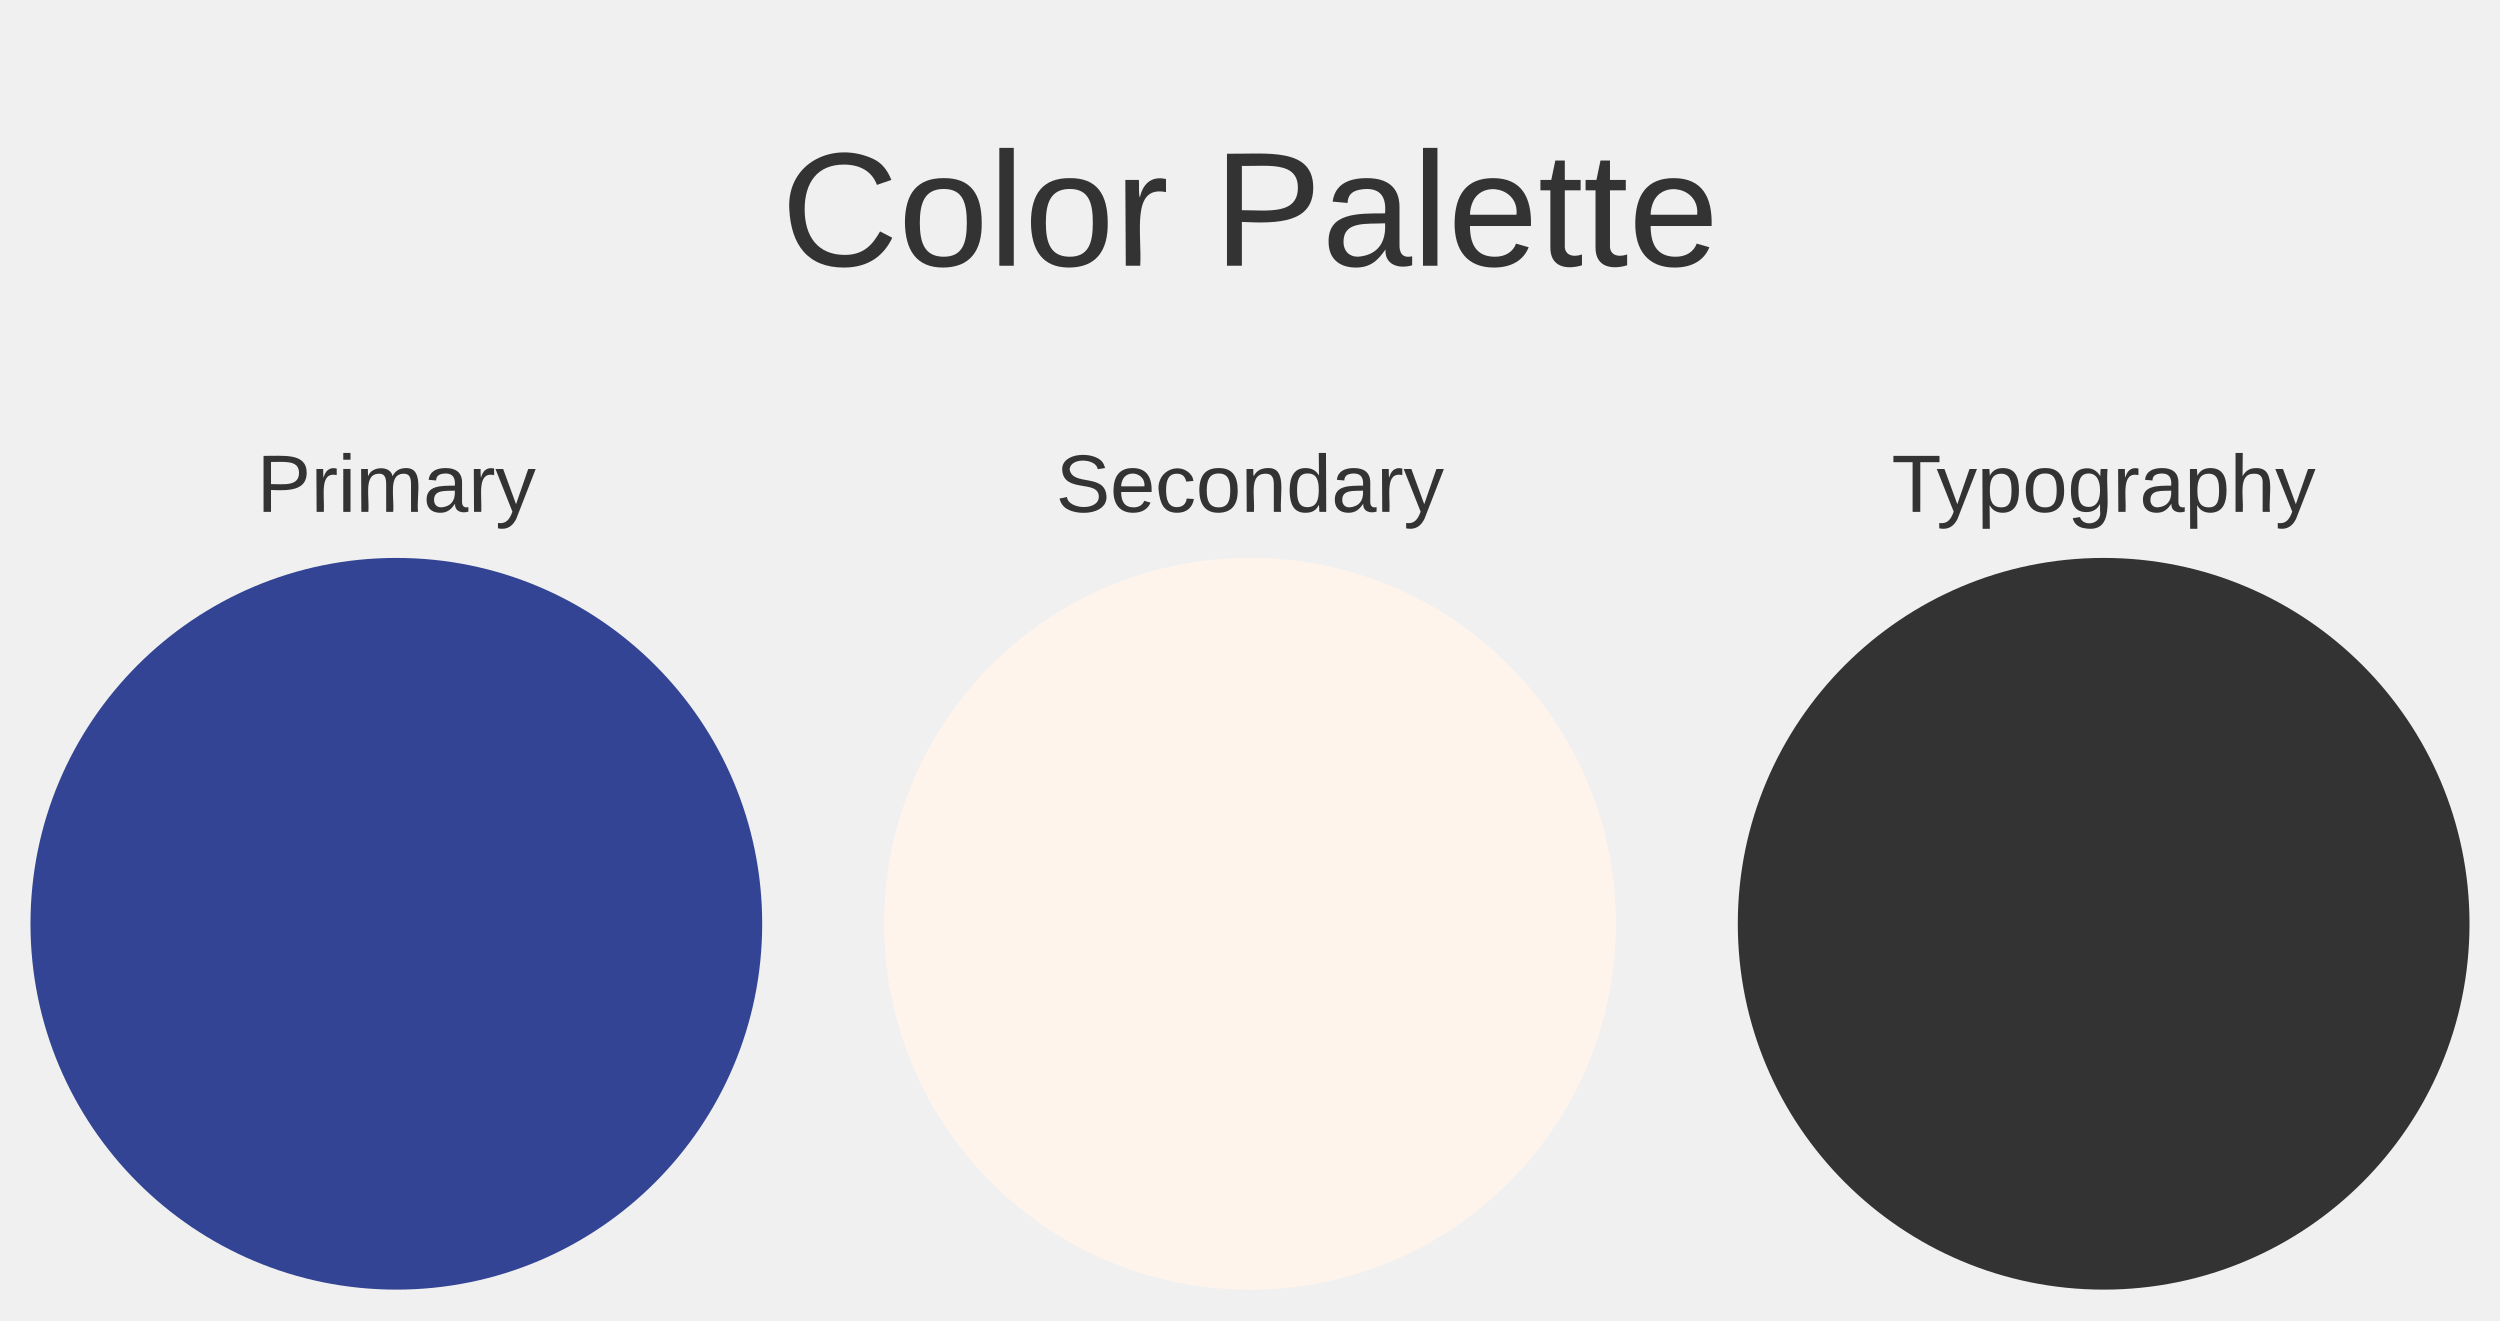
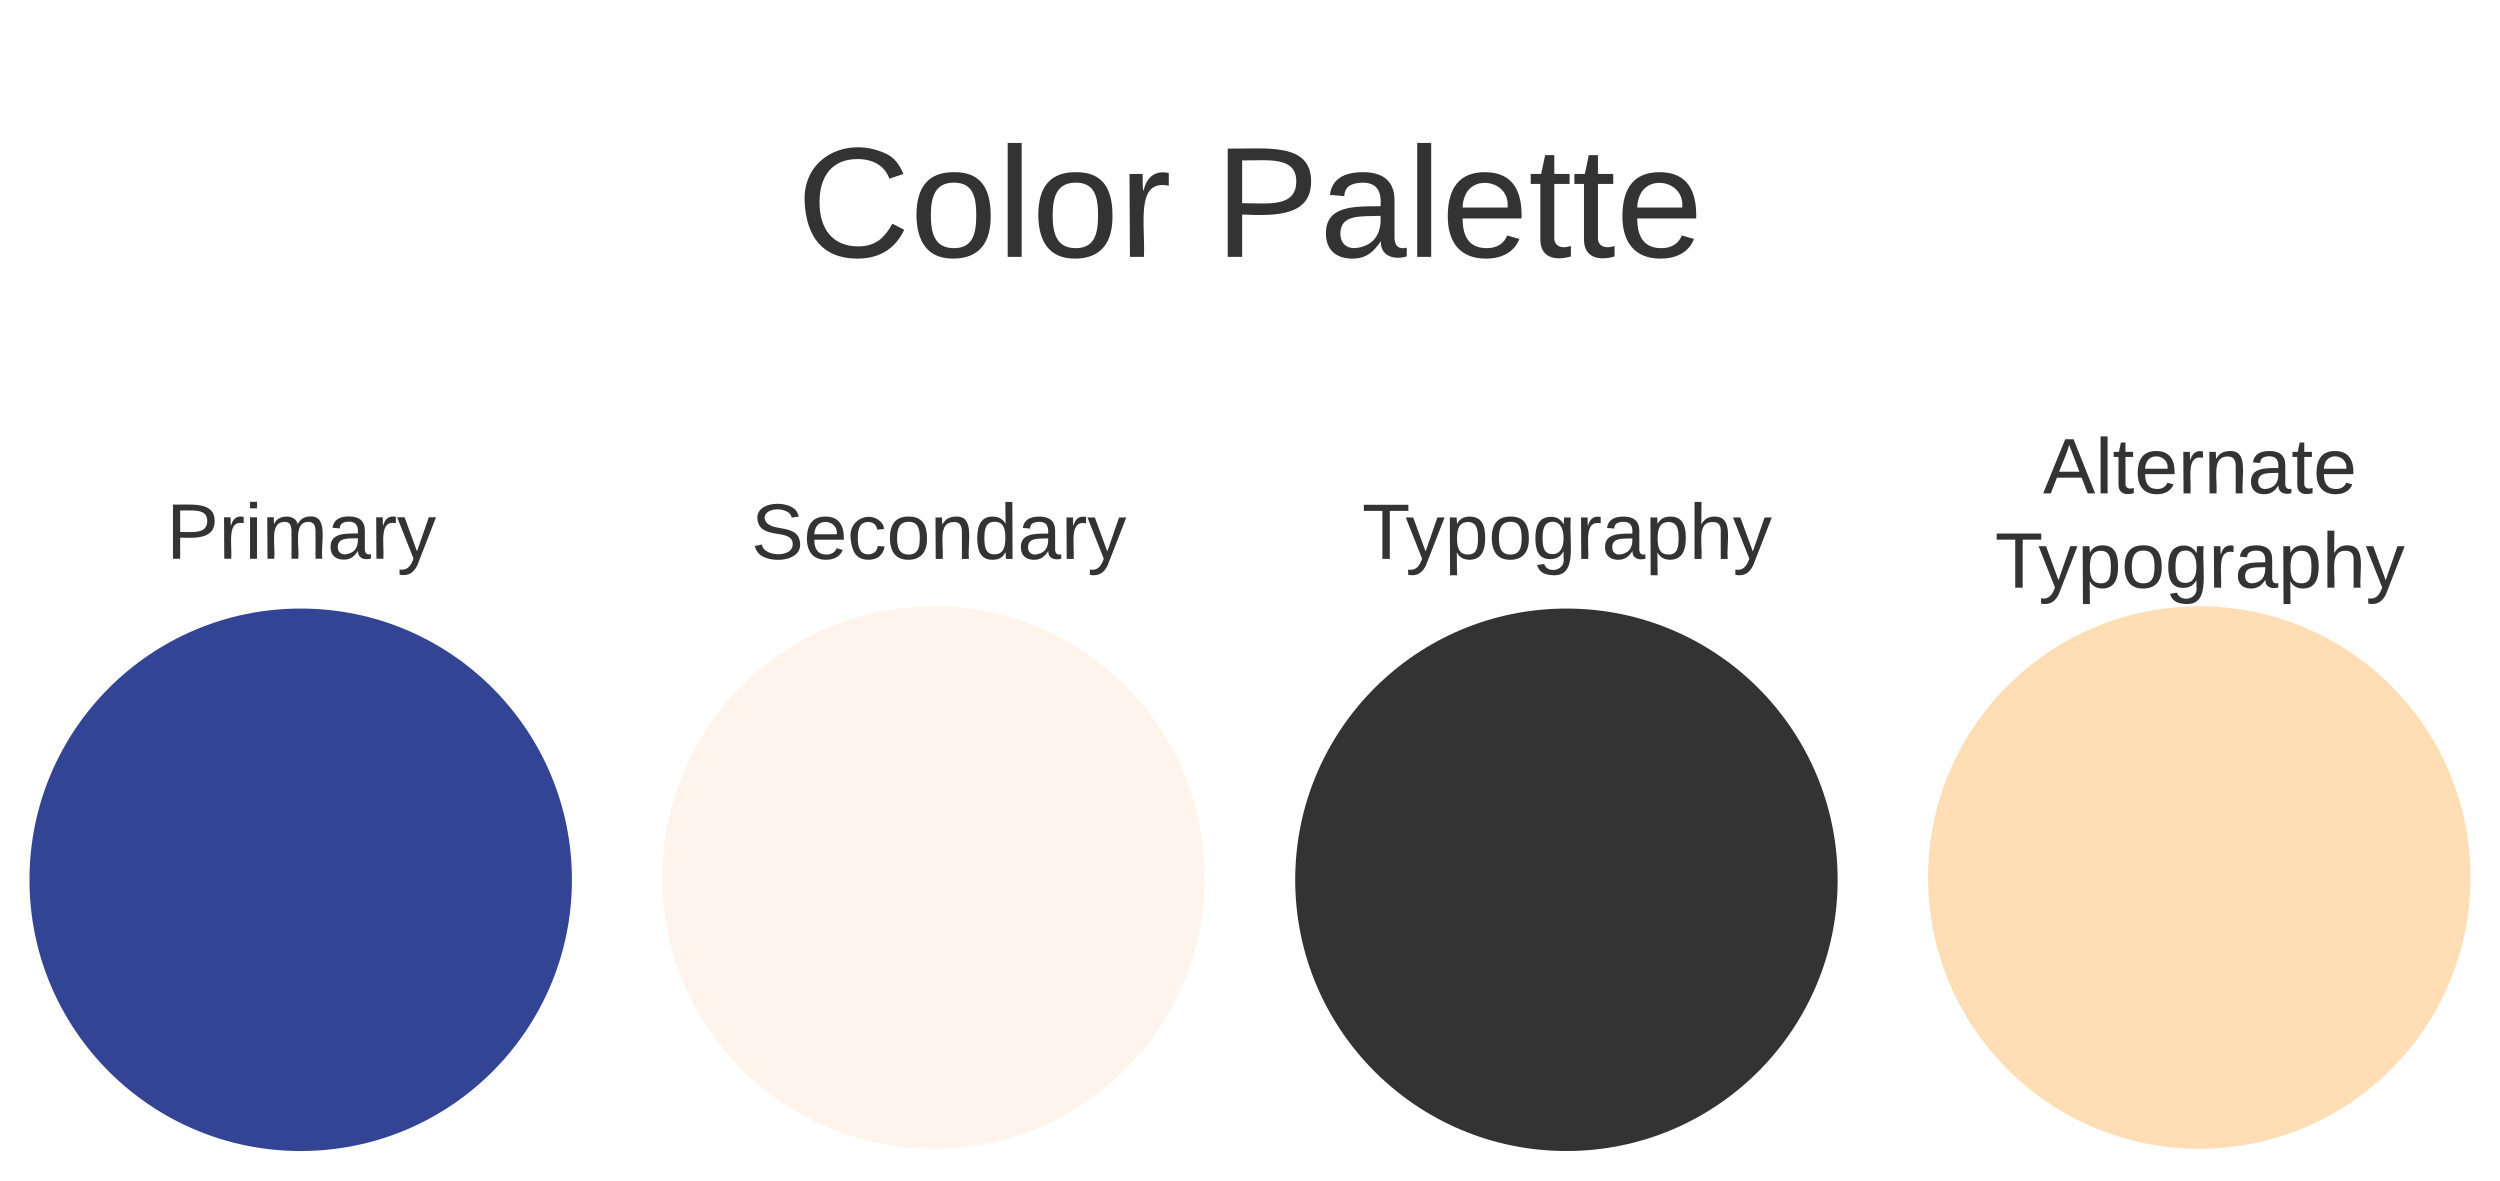
- <svg xmlns="http://www.w3.org/2000/svg" xmlns:ns1="lucid" xmlns:xlink="http://www.w3.org/1999/xlink" width="1640" height="866">
-   <g transform="translate(-8.343667 -8.343667)" ns1:page-tab-id="0_0">
-     <path d="M28.34 294.34h480v78h-480z" stroke="#000" stroke-opacity="0" stroke-width="2" fill="#fff" fill-opacity="0" />
-     <use xlink:href="#a" transform="matrix(1,0,0,1,33.34367,299.3437) translate(143.4444 44.79167)" />
-     <path d="M588.34 294.34h480v78h-480z" stroke="#000" stroke-opacity="0" stroke-width="2" fill="#fff" fill-opacity="0" />
-     <use xlink:href="#b" transform="matrix(1,0,0,1,593.3437,299.3437) translate(107.6667 44.79167)" />
-     <path d="M1148.34 294.34h480v78h-480z" stroke="#000" stroke-opacity="0" stroke-width="2" fill="#fff" fill-opacity="0" />
-     <use xlink:href="#c" transform="matrix(1,0,0,1,1153.344,299.3437) translate(95.88889 44.79167)" />
-     <path d="M508.34 28.34h640v266h-640z" stroke="#000" stroke-opacity="0" stroke-width="2" fill="#fff" fill-opacity="0" />
-     <use xlink:href="#d" transform="matrix(1,0,0,1,513.3437,33.34367) translate(7.444444 149.3333)" />
-     <use xlink:href="#e" transform="matrix(1,0,0,1,513.3437,33.34367) translate(291 149.3333)" />
-     <path d="M508.34 614.34c0 132.55-107.45 240-240 240-132.54 0-240-107.45-240-240 0-132.54 107.46-240 240-240 132.55 0 240 107.46 240 240z" stroke="#000" stroke-opacity="0" stroke-width="2" fill="#324493" />
-     <path d="M1068.34 614.34c0 132.55-107.45 240-240 240-132.54 0-240-107.45-240-240 0-132.54 107.46-240 240-240 132.55 0 240 107.46 240 240z" stroke="#000" stroke-opacity="0" stroke-width="2" fill="#fff4ec" />
-     <path d="M1628.34 614.34c0 132.55-107.45 240-240 240-132.54 0-240-107.45-240-240 0-132.54 107.46-240 240-240 132.55 0 240 107.46 240 240z" stroke="#000" stroke-opacity="0" stroke-width="2" fill="#333" />
+ <svg xmlns="http://www.w3.org/2000/svg" xmlns:ns1="lucid" xmlns:xlink="http://www.w3.org/1999/xlink" width="1696.69" height="801.17">
+   <g transform="translate(-9.347871 -9.347871)" ns1:page-tab-id="0_0">
+     <path d="M0 0h1715.38v1213.53H0z" fill="#fff" />
+     <path d="M29.35 340.9H397.5v60.03H29.35z" stroke="#000" stroke-opacity="0" stroke-width="2" fill="#fff" fill-opacity="0" />
+     <use xlink:href="#a" transform="matrix(1,0,0,1,34.34787,345.8996) translate(87.94444 42.66667)" />
+     <path d="M462.05 341H830.2v59.83H462.05z" stroke="#000" stroke-opacity="0" stroke-width="2" fill="#fff" fill-opacity="0" />
+     <use xlink:href="#b" transform="matrix(1,0,0,1,467.0464,346.0042) translate(52.16667 42.66667)" />
+     <path d="M888.37 341h368.15v59.83H888.37z" stroke="#000" stroke-opacity="0" stroke-width="2" fill="#fff" fill-opacity="0" />
+     <use xlink:href="#c" transform="matrix(1,0,0,1,893.3709,346.0042) translate(40.38889 42.66667)" />
+     <path d="M537.7 29.35h640v266h-640z" stroke="#000" stroke-opacity="0" stroke-width="2" fill="#fff" fill-opacity="0" />
+     <use xlink:href="#d" transform="matrix(1,0,0,1,542.6915,34.34787) translate(7.444444 149.3333)" />
+     <use xlink:href="#e" transform="matrix(1,0,0,1,542.6915,34.34787) translate(291 149.3333)" />
+     <path d="M397.5 606.44c0 101.66-82.4 184.08-184.08 184.08-101.66 0-184.07-82.42-184.07-184.08 0-101.66 82.4-184.08 184.07-184.08 101.67 0 184.08 82.42 184.08 184.08z" stroke="#000" stroke-opacity="0" stroke-width="2" fill="#324493" />
+     <path d="M827 604.9C827 706.58 744.6 789 642.95 789c-101.67 0-184.08-82.4-184.08-184.07 0-101.66 82.4-184.07 184.08-184.07C744.6 420.83 827 503.23 827 604.9z" stroke="#000" stroke-opacity="0" stroke-width="2" fill="#fff4ec" />
+     <path d="M1256.52 606.44c0 101.66-82.4 184.08-184.07 184.08-101.67 0-184.08-82.42-184.08-184.08 0-101.66 82.4-184.08 184.08-184.08 101.66 0 184.07 82.42 184.07 184.08z" stroke="#000" stroke-opacity="0" stroke-width="2" fill="#333" />
+     <path d="M1686.04 604.9c0 101.67-82.42 184.08-184.08 184.08-101.66 0-184.08-82.4-184.08-184.07 0-101.66 82.42-184.07 184.08-184.07 101.66 0 184.08 82.4 184.08 184.08z" stroke="#000" stroke-opacity="0" stroke-width="2" fill="#ffdeb6" />
+     <path d="M1317.88 296.52h368.16v125.84h-368.16z" stroke="#000" stroke-opacity="0" stroke-width="2" fill="#fff" fill-opacity="0" />
+     <use xlink:href="#f" transform="matrix(1,0,0,1,1322.882,301.5191) translate(72.98148 42.66667)" />
+     <use xlink:href="#g" transform="matrix(1,0,0,1,1322.882,301.5191) translate(40.38889 106.6667)" />
    <defs>
-       <path fill="#333" d="M30-248c87 1 191-15 191 75 0 78-77 80-158 76V0H30v-248zm33 125c57 0 124 11 124-50 0-59-68-47-124-48v98" id="f" />
-       <path fill="#333" d="M114-163C36-179 61-72 57 0H25l-1-190h30c1 12-1 29 2 39 6-27 23-49 58-41v29" id="g" />
-       <path fill="#333" d="M24-231v-30h32v30H24zM24 0v-190h32V0H24" id="h" />
-       <path fill="#333" d="M210-169c-67 3-38 105-44 169h-31v-121c0-29-5-50-35-48C34-165 62-65 56 0H25l-1-190h30c1 10-1 24 2 32 10-44 99-50 107 0 11-21 27-35 58-36 85-2 47 119 55 194h-31v-121c0-29-5-49-35-48" id="i" />
-       <path fill="#333" d="M141-36C126-15 110 5 73 4 37 3 15-17 15-53c-1-64 63-63 125-63 3-35-9-54-41-54-24 1-41 7-42 31l-33-3c5-37 33-52 76-52 45 0 72 20 72 64v82c-1 20 7 32 28 27v20c-31 9-61-2-59-35zM48-53c0 20 12 33 32 33 41-3 63-29 60-74-43 2-92-5-92 41" id="j" />
-       <path fill="#333" d="M179-190L93 31C79 59 56 82 12 73V49c39 6 53-20 64-50L1-190h34L92-34l54-156h33" id="k" />
+       <path fill="#333" d="M30-248c87 1 191-15 191 75 0 78-77 80-158 76V0H30v-248zm33 125c57 0 124 11 124-50 0-59-68-47-124-48v98" id="h" />
+       <path fill="#333" d="M114-163C36-179 61-72 57 0H25l-1-190h30c1 12-1 29 2 39 6-27 23-49 58-41v29" id="i" />
+       <path fill="#333" d="M24-231v-30h32v30H24zM24 0v-190h32V0H24" id="j" />
+       <path fill="#333" d="M210-169c-67 3-38 105-44 169h-31v-121c0-29-5-50-35-48C34-165 62-65 56 0H25l-1-190h30c1 10-1 24 2 32 10-44 99-50 107 0 11-21 27-35 58-36 85-2 47 119 55 194h-31v-121c0-29-5-49-35-48" id="k" />
+       <path fill="#333" d="M141-36C126-15 110 5 73 4 37 3 15-17 15-53c-1-64 63-63 125-63 3-35-9-54-41-54-24 1-41 7-42 31l-33-3c5-37 33-52 76-52 45 0 72 20 72 64v82c-1 20 7 32 28 27v20c-31 9-61-2-59-35zM48-53c0 20 12 33 32 33 41-3 63-29 60-74-43 2-92-5-92 41" id="l" />
+       <path fill="#333" d="M179-190L93 31C79 59 56 82 12 73V49c39 6 53-20 64-50L1-190h34L92-34l54-156h33" id="m" />
      <g id="a">
-         <use transform="matrix(0.1481481,0,0,0.1481481,0,0)" xlink:href="#f" />
-         <use transform="matrix(0.1481481,0,0,0.1481481,35.55556,0)" xlink:href="#g" />
-         <use transform="matrix(0.1481481,0,0,0.1481481,53.18519,0)" xlink:href="#h" />
-         <use transform="matrix(0.1481481,0,0,0.1481481,64.88889,0)" xlink:href="#i" />
-         <use transform="matrix(0.1481481,0,0,0.1481481,109.1852,0)" xlink:href="#j" />
-         <use transform="matrix(0.1481481,0,0,0.1481481,138.8148,0)" xlink:href="#g" />
-         <use transform="matrix(0.1481481,0,0,0.1481481,156.4444,0)" xlink:href="#k" />
+         <use transform="matrix(0.1481481,0,0,0.1481481,0,0)" xlink:href="#h" />
+         <use transform="matrix(0.1481481,0,0,0.1481481,35.55556,0)" xlink:href="#i" />
+         <use transform="matrix(0.1481481,0,0,0.1481481,53.18519,0)" xlink:href="#j" />
+         <use transform="matrix(0.1481481,0,0,0.1481481,64.88889,0)" xlink:href="#k" />
+         <use transform="matrix(0.1481481,0,0,0.1481481,109.1852,0)" xlink:href="#l" />
+         <use transform="matrix(0.1481481,0,0,0.1481481,138.8148,0)" xlink:href="#i" />
+         <use transform="matrix(0.1481481,0,0,0.1481481,156.4444,0)" xlink:href="#m" />
      </g>
-       <path fill="#333" d="M185-189c-5-48-123-54-124 2 14 75 158 14 163 119 3 78-121 87-175 55-17-10-28-26-33-46l33-7c5 56 141 63 141-1 0-78-155-14-162-118-5-82 145-84 179-34 5 7 8 16 11 25" id="l" />
-       <path fill="#333" d="M100-194c63 0 86 42 84 106H49c0 40 14 67 53 68 26 1 43-12 49-29l28 8c-11 28-37 45-77 45C44 4 14-33 15-96c1-61 26-98 85-98zm52 81c6-60-76-77-97-28-3 7-6 17-6 28h103" id="m" />
-       <path fill="#333" d="M96-169c-40 0-48 33-48 73s9 75 48 75c24 0 41-14 43-38l32 2c-6 37-31 61-74 61-59 0-76-41-82-99-10-93 101-131 147-64 4 7 5 14 7 22l-32 3c-4-21-16-35-41-35" id="n" />
-       <path fill="#333" d="M100-194c62-1 85 37 85 99 1 63-27 99-86 99S16-35 15-95c0-66 28-99 85-99zM99-20c44 1 53-31 53-75 0-43-8-75-51-75s-53 32-53 75 10 74 51 75" id="o" />
-       <path fill="#333" d="M117-194c89-4 53 116 60 194h-32v-121c0-31-8-49-39-48C34-167 62-67 57 0H25l-1-190h30c1 10-1 24 2 32 11-22 29-35 61-36" id="p" />
-       <path fill="#333" d="M85-194c31 0 48 13 60 33l-1-100h32l1 261h-30c-2-10 0-23-3-31C134-8 116 4 85 4 32 4 16-35 15-94c0-66 23-100 70-100zm9 24c-40 0-46 34-46 75 0 40 6 74 45 74 42 0 51-32 51-76 0-42-9-74-50-73" id="q" />
+       <path fill="#333" d="M185-189c-5-48-123-54-124 2 14 75 158 14 163 119 3 78-121 87-175 55-17-10-28-26-33-46l33-7c5 56 141 63 141-1 0-78-155-14-162-118-5-82 145-84 179-34 5 7 8 16 11 25" id="n" />
+       <path fill="#333" d="M100-194c63 0 86 42 84 106H49c0 40 14 67 53 68 26 1 43-12 49-29l28 8c-11 28-37 45-77 45C44 4 14-33 15-96c1-61 26-98 85-98zm52 81c6-60-76-77-97-28-3 7-6 17-6 28h103" id="o" />
+       <path fill="#333" d="M96-169c-40 0-48 33-48 73s9 75 48 75c24 0 41-14 43-38l32 2c-6 37-31 61-74 61-59 0-76-41-82-99-10-93 101-131 147-64 4 7 5 14 7 22l-32 3c-4-21-16-35-41-35" id="p" />
+       <path fill="#333" d="M100-194c62-1 85 37 85 99 1 63-27 99-86 99S16-35 15-95c0-66 28-99 85-99zM99-20c44 1 53-31 53-75 0-43-8-75-51-75s-53 32-53 75 10 74 51 75" id="q" />
+       <path fill="#333" d="M117-194c89-4 53 116 60 194h-32v-121c0-31-8-49-39-48C34-167 62-67 57 0H25l-1-190h30c1 10-1 24 2 32 11-22 29-35 61-36" id="r" />
+       <path fill="#333" d="M85-194c31 0 48 13 60 33l-1-100h32l1 261h-30c-2-10 0-23-3-31C134-8 116 4 85 4 32 4 16-35 15-94c0-66 23-100 70-100zm9 24c-40 0-46 34-46 75 0 40 6 74 45 74 42 0 51-32 51-76 0-42-9-74-50-73" id="s" />
      <g id="b">
-         <use transform="matrix(0.1481481,0,0,0.1481481,0,0)" xlink:href="#l" />
-         <use transform="matrix(0.1481481,0,0,0.1481481,35.55556,0)" xlink:href="#m" />
-         <use transform="matrix(0.1481481,0,0,0.1481481,65.18519,0)" xlink:href="#n" />
-         <use transform="matrix(0.1481481,0,0,0.1481481,91.85185,0)" xlink:href="#o" />
-         <use transform="matrix(0.1481481,0,0,0.1481481,121.4815,0)" xlink:href="#p" />
-         <use transform="matrix(0.1481481,0,0,0.1481481,151.1111,0)" xlink:href="#q" />
-         <use transform="matrix(0.1481481,0,0,0.1481481,180.7407,0)" xlink:href="#j" />
-         <use transform="matrix(0.1481481,0,0,0.1481481,210.3704,0)" xlink:href="#g" />
-         <use transform="matrix(0.1481481,0,0,0.1481481,228,0)" xlink:href="#k" />
+         <use transform="matrix(0.1481481,0,0,0.1481481,0,0)" xlink:href="#n" />
+         <use transform="matrix(0.1481481,0,0,0.1481481,35.55556,0)" xlink:href="#o" />
+         <use transform="matrix(0.1481481,0,0,0.1481481,65.18519,0)" xlink:href="#p" />
+         <use transform="matrix(0.1481481,0,0,0.1481481,91.85185,0)" xlink:href="#q" />
+         <use transform="matrix(0.1481481,0,0,0.1481481,121.4815,0)" xlink:href="#r" />
+         <use transform="matrix(0.1481481,0,0,0.1481481,151.1111,0)" xlink:href="#s" />
+         <use transform="matrix(0.1481481,0,0,0.1481481,180.7407,0)" xlink:href="#l" />
+         <use transform="matrix(0.1481481,0,0,0.1481481,210.3704,0)" xlink:href="#i" />
+         <use transform="matrix(0.1481481,0,0,0.1481481,228,0)" xlink:href="#m" />
      </g>
-       <path fill="#333" d="M127-220V0H93v-220H8v-28h204v28h-85" id="r" />
-       <path fill="#333" d="M115-194c55 1 70 41 70 98S169 2 115 4C84 4 66-9 55-30l1 105H24l-1-265h31l2 30c10-21 28-34 59-34zm-8 174c40 0 45-34 45-75s-6-73-45-74c-42 0-51 32-51 76 0 43 10 73 51 73" id="s" />
-       <path fill="#333" d="M177-190C167-65 218 103 67 71c-23-6-38-20-44-43l32-5c15 47 100 32 89-28v-30C133-14 115 1 83 1 29 1 15-40 15-95c0-56 16-97 71-98 29-1 48 16 59 35 1-10 0-23 2-32h30zM94-22c36 0 50-32 50-73 0-42-14-75-50-75-39 0-46 34-46 75s6 73 46 73" id="t" />
-       <path fill="#333" d="M106-169C34-169 62-67 57 0H25v-261h32l-1 103c12-21 28-36 61-36 89 0 53 116 60 194h-32v-121c2-32-8-49-39-48" id="u" />
+       <path fill="#333" d="M127-220V0H93v-220H8v-28h204v28h-85" id="t" />
+       <path fill="#333" d="M115-194c55 1 70 41 70 98S169 2 115 4C84 4 66-9 55-30l1 105H24l-1-265h31l2 30c10-21 28-34 59-34zm-8 174c40 0 45-34 45-75s-6-73-45-74c-42 0-51 32-51 76 0 43 10 73 51 73" id="u" />
+       <path fill="#333" d="M177-190C167-65 218 103 67 71c-23-6-38-20-44-43l32-5c15 47 100 32 89-28v-30C133-14 115 1 83 1 29 1 15-40 15-95c0-56 16-97 71-98 29-1 48 16 59 35 1-10 0-23 2-32h30zM94-22c36 0 50-32 50-73 0-42-14-75-50-75-39 0-46 34-46 75s6 73 46 73" id="v" />
+       <path fill="#333" d="M106-169C34-169 62-67 57 0H25v-261h32l-1 103c12-21 28-36 61-36 89 0 53 116 60 194h-32v-121c2-32-8-49-39-48" id="w" />
      <g id="c">
-         <use transform="matrix(0.1481481,0,0,0.1481481,0,0)" xlink:href="#r" />
-         <use transform="matrix(0.1481481,0,0,0.1481481,29.48148,0)" xlink:href="#k" />
-         <use transform="matrix(0.1481481,0,0,0.1481481,56.14815,0)" xlink:href="#s" />
-         <use transform="matrix(0.1481481,0,0,0.1481481,85.77778,0)" xlink:href="#o" />
-         <use transform="matrix(0.1481481,0,0,0.1481481,115.4074,0)" xlink:href="#t" />
-         <use transform="matrix(0.1481481,0,0,0.1481481,145.037,0)" xlink:href="#g" />
-         <use transform="matrix(0.1481481,0,0,0.1481481,162.6667,0)" xlink:href="#j" />
-         <use transform="matrix(0.1481481,0,0,0.1481481,192.2963,0)" xlink:href="#s" />
-         <use transform="matrix(0.1481481,0,0,0.1481481,221.9259,0)" xlink:href="#u" />
-         <use transform="matrix(0.1481481,0,0,0.1481481,251.5556,0)" xlink:href="#k" />
+         <use transform="matrix(0.1481481,0,0,0.1481481,0,0)" xlink:href="#t" />
+         <use transform="matrix(0.1481481,0,0,0.1481481,29.48148,0)" xlink:href="#m" />
+         <use transform="matrix(0.1481481,0,0,0.1481481,56.14815,0)" xlink:href="#u" />
+         <use transform="matrix(0.1481481,0,0,0.1481481,85.77778,0)" xlink:href="#q" />
+         <use transform="matrix(0.1481481,0,0,0.1481481,115.4074,0)" xlink:href="#v" />
+         <use transform="matrix(0.1481481,0,0,0.1481481,145.037,0)" xlink:href="#i" />
+         <use transform="matrix(0.1481481,0,0,0.1481481,162.6667,0)" xlink:href="#l" />
+         <use transform="matrix(0.1481481,0,0,0.1481481,192.2963,0)" xlink:href="#u" />
+         <use transform="matrix(0.1481481,0,0,0.1481481,221.9259,0)" xlink:href="#w" />
+         <use transform="matrix(0.1481481,0,0,0.1481481,251.5556,0)" xlink:href="#m" />
      </g>
-       <path fill="#333" d="M212-179c-10-28-35-45-73-45-59 0-87 40-87 99 0 60 29 101 89 101 43 0 62-24 78-52l27 14C228-24 195 4 139 4 59 4 22-46 18-125c-6-104 99-153 187-111 19 9 31 26 39 46" id="v" />
-       <path fill="#333" d="M24 0v-261h32V0H24" id="w" />
+       <path fill="#333" d="M212-179c-10-28-35-45-73-45-59 0-87 40-87 99 0 60 29 101 89 101 43 0 62-24 78-52l27 14C228-24 195 4 139 4 59 4 22-46 18-125c-6-104 99-153 187-111 19 9 31 26 39 46" id="x" />
+       <path fill="#333" d="M24 0v-261h32V0H24" id="y" />
      <g id="d">
-         <use transform="matrix(0.2962963,0,0,0.2962963,0,0)" xlink:href="#v" />
-         <use transform="matrix(0.2962963,0,0,0.2962963,76.74074,0)" xlink:href="#o" />
-         <use transform="matrix(0.2962963,0,0,0.2962963,136,0)" xlink:href="#w" />
-         <use transform="matrix(0.2962963,0,0,0.2962963,159.4074,0)" xlink:href="#o" />
-         <use transform="matrix(0.2962963,0,0,0.2962963,218.6667,0)" xlink:href="#g" />
+         <use transform="matrix(0.2962963,0,0,0.2962963,0,0)" xlink:href="#x" />
+         <use transform="matrix(0.2962963,0,0,0.2962963,76.74074,0)" xlink:href="#q" />
+         <use transform="matrix(0.2962963,0,0,0.2962963,136,0)" xlink:href="#y" />
+         <use transform="matrix(0.2962963,0,0,0.2962963,159.4074,0)" xlink:href="#q" />
+         <use transform="matrix(0.2962963,0,0,0.2962963,218.6667,0)" xlink:href="#i" />
      </g>
-       <path fill="#333" d="M59-47c-2 24 18 29 38 22v24C64 9 27 4 27-40v-127H5v-23h24l9-43h21v43h35v23H59v120" id="x" />
+       <path fill="#333" d="M59-47c-2 24 18 29 38 22v24C64 9 27 4 27-40v-127H5v-23h24l9-43h21v43h35v23H59v120" id="z" />
      <g id="e">
-         <use transform="matrix(0.2962963,0,0,0.2962963,0,0)" xlink:href="#f" />
-         <use transform="matrix(0.2962963,0,0,0.2962963,71.11111,0)" xlink:href="#j" />
-         <use transform="matrix(0.2962963,0,0,0.2962963,130.3704,0)" xlink:href="#w" />
-         <use transform="matrix(0.2962963,0,0,0.2962963,153.7778,0)" xlink:href="#m" />
-         <use transform="matrix(0.2962963,0,0,0.2962963,213.037,0)" xlink:href="#x" />
-         <use transform="matrix(0.2962963,0,0,0.2962963,242.6667,0)" xlink:href="#x" />
-         <use transform="matrix(0.2962963,0,0,0.2962963,272.2963,0)" xlink:href="#m" />
+         <use transform="matrix(0.2962963,0,0,0.2962963,0,0)" xlink:href="#h" />
+         <use transform="matrix(0.2962963,0,0,0.2962963,71.11111,0)" xlink:href="#l" />
+         <use transform="matrix(0.2962963,0,0,0.2962963,130.3704,0)" xlink:href="#y" />
+         <use transform="matrix(0.2962963,0,0,0.2962963,153.7778,0)" xlink:href="#o" />
+         <use transform="matrix(0.2962963,0,0,0.2962963,213.037,0)" xlink:href="#z" />
+         <use transform="matrix(0.2962963,0,0,0.2962963,242.6667,0)" xlink:href="#z" />
+         <use transform="matrix(0.2962963,0,0,0.2962963,272.2963,0)" xlink:href="#o" />
+       </g>
+       <path fill="#333" d="M205 0l-28-72H64L36 0H1l101-248h38L239 0h-34zm-38-99l-47-123c-12 45-31 82-46 123h93" id="A" />
+       <g id="f">
+         <use transform="matrix(0.1481481,0,0,0.1481481,0,0)" xlink:href="#A" />
+         <use transform="matrix(0.1481481,0,0,0.1481481,35.55556,0)" xlink:href="#y" />
+         <use transform="matrix(0.1481481,0,0,0.1481481,47.25926,0)" xlink:href="#z" />
+         <use transform="matrix(0.1481481,0,0,0.1481481,62.07407,0)" xlink:href="#o" />
+         <use transform="matrix(0.1481481,0,0,0.1481481,91.7037,0)" xlink:href="#i" />
+         <use transform="matrix(0.1481481,0,0,0.1481481,109.3333,0)" xlink:href="#r" />
+         <use transform="matrix(0.1481481,0,0,0.1481481,138.963,0)" xlink:href="#l" />
+         <use transform="matrix(0.1481481,0,0,0.1481481,168.5926,0)" xlink:href="#z" />
+         <use transform="matrix(0.1481481,0,0,0.1481481,183.4074,0)" xlink:href="#o" />
+       </g>
+       <g id="g">
+         <use transform="matrix(0.1481481,0,0,0.1481481,0,0)" xlink:href="#t" />
+         <use transform="matrix(0.1481481,0,0,0.1481481,29.48148,0)" xlink:href="#m" />
+         <use transform="matrix(0.1481481,0,0,0.1481481,56.14815,0)" xlink:href="#u" />
+         <use transform="matrix(0.1481481,0,0,0.1481481,85.77778,0)" xlink:href="#q" />
+         <use transform="matrix(0.1481481,0,0,0.1481481,115.4074,0)" xlink:href="#v" />
+         <use transform="matrix(0.1481481,0,0,0.1481481,145.037,0)" xlink:href="#i" />
+         <use transform="matrix(0.1481481,0,0,0.1481481,162.6667,0)" xlink:href="#l" />
+         <use transform="matrix(0.1481481,0,0,0.1481481,192.2963,0)" xlink:href="#u" />
+         <use transform="matrix(0.1481481,0,0,0.1481481,221.9259,0)" xlink:href="#w" />
+         <use transform="matrix(0.1481481,0,0,0.1481481,251.5556,0)" xlink:href="#m" />
      </g>
    </defs>
  </g>
</svg>
